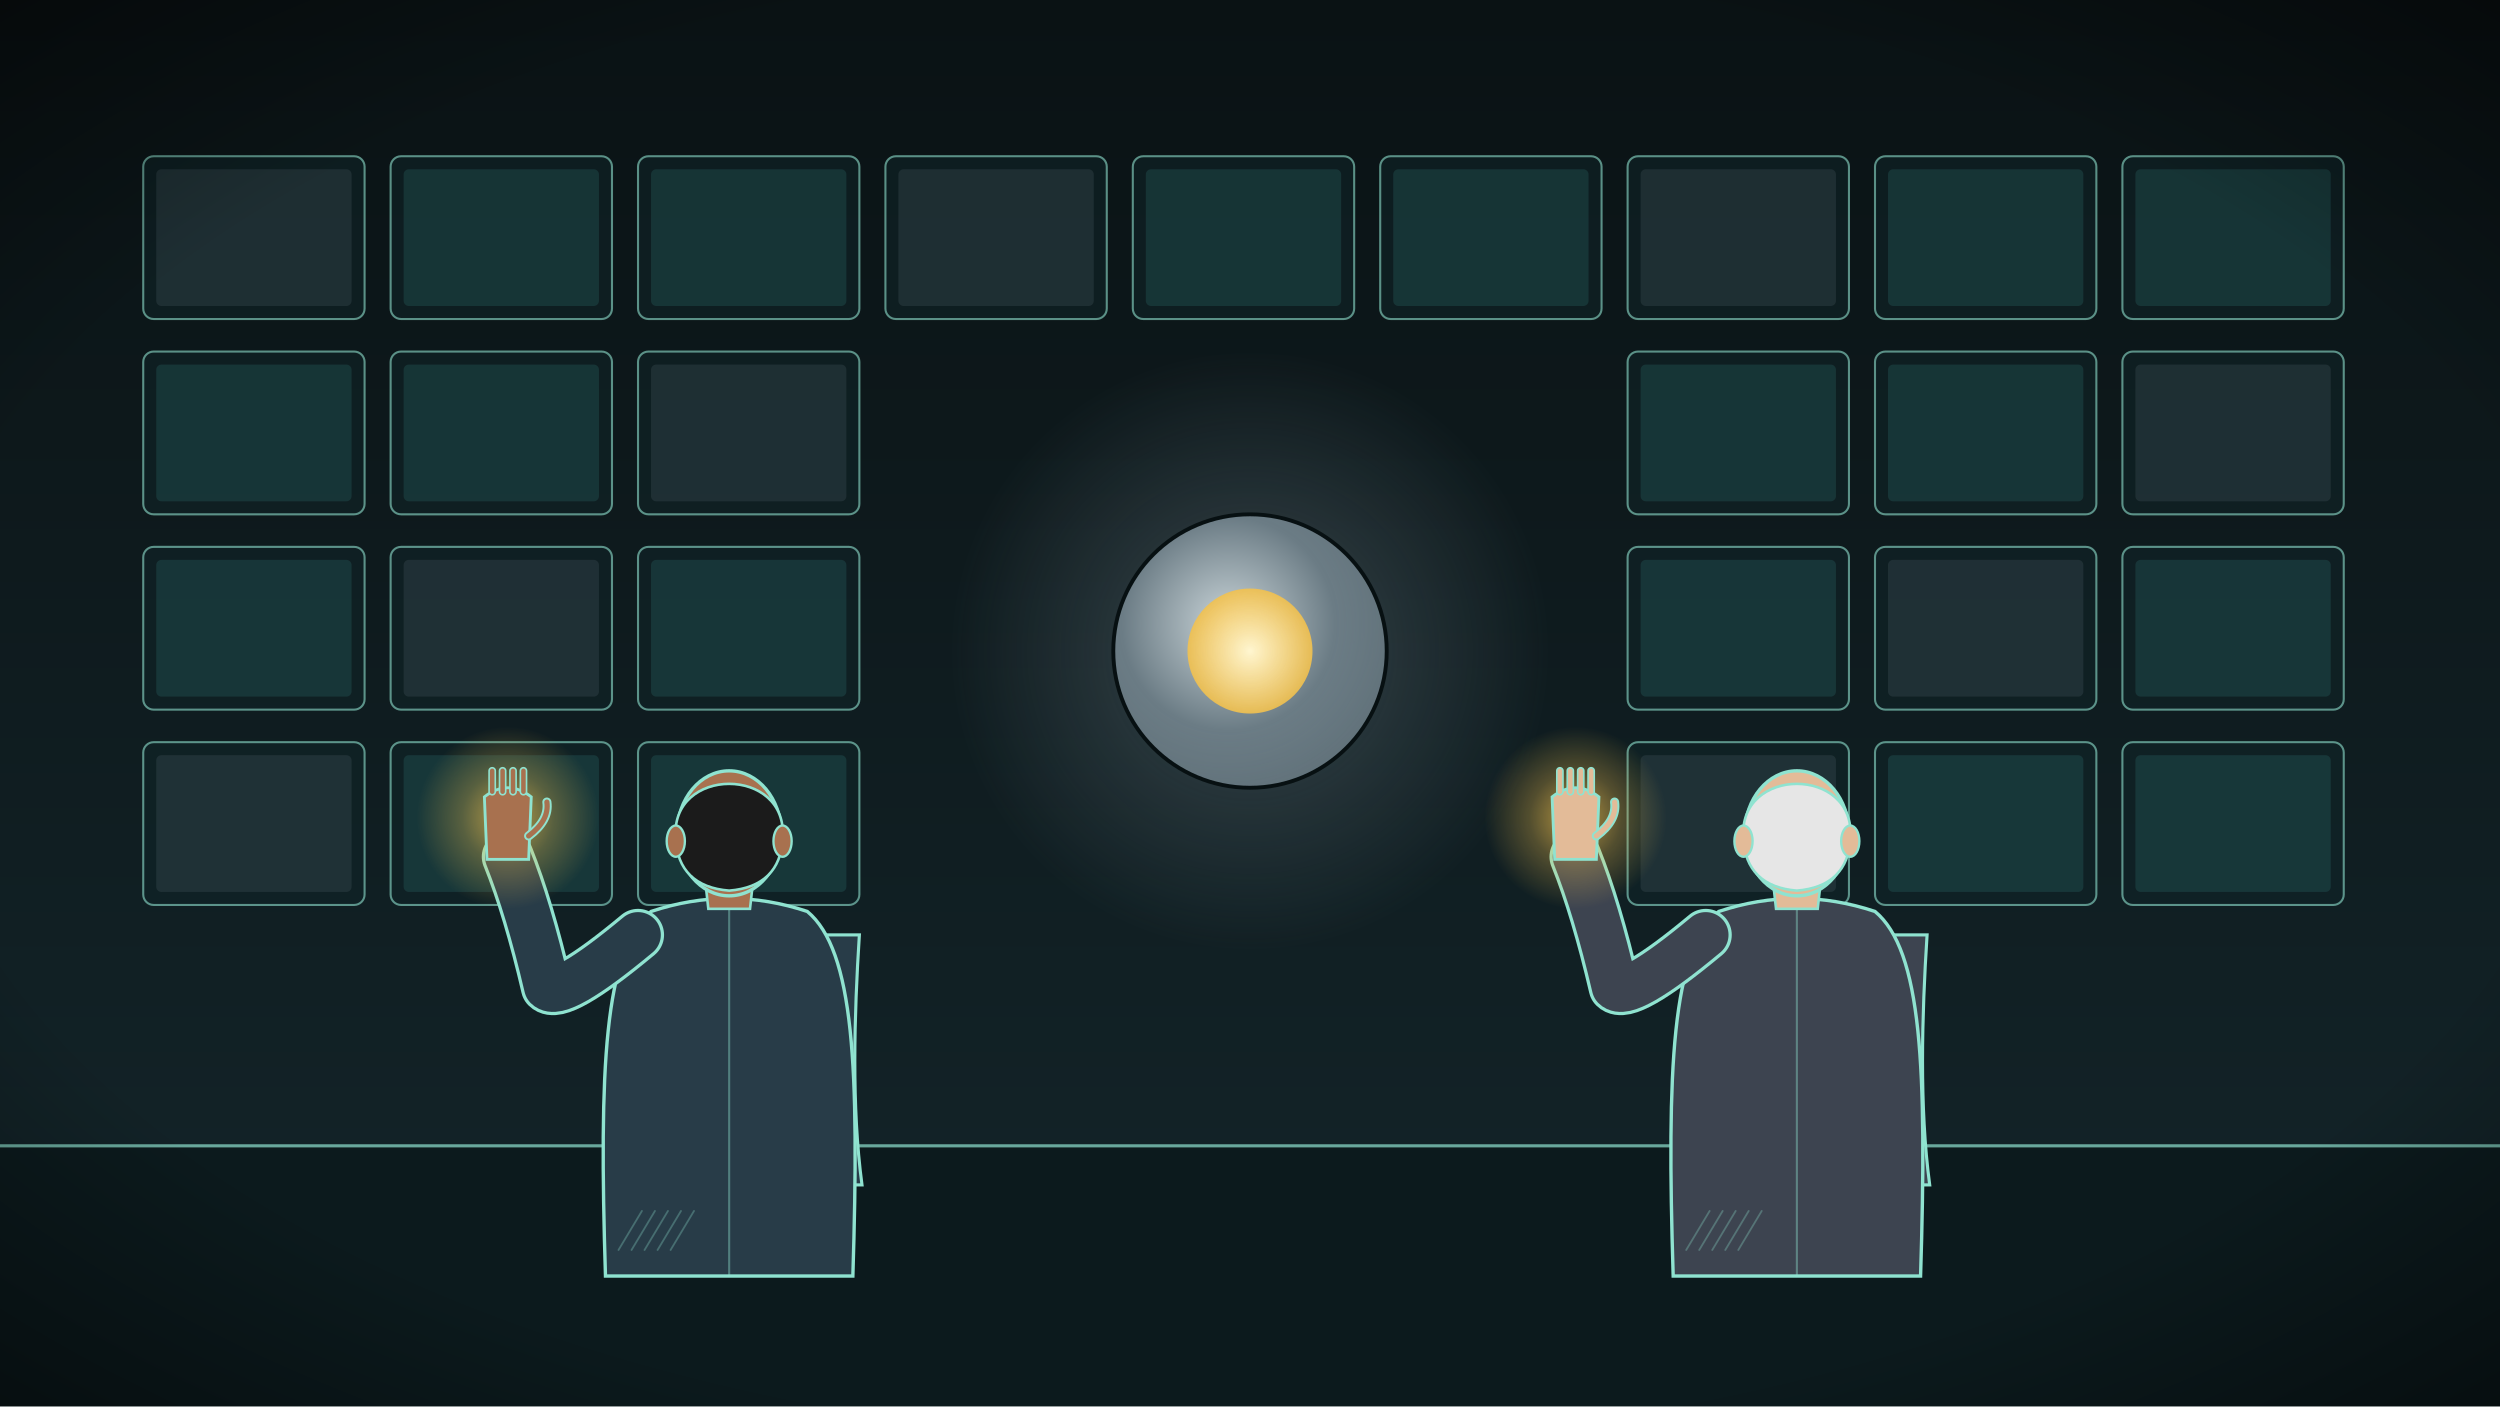
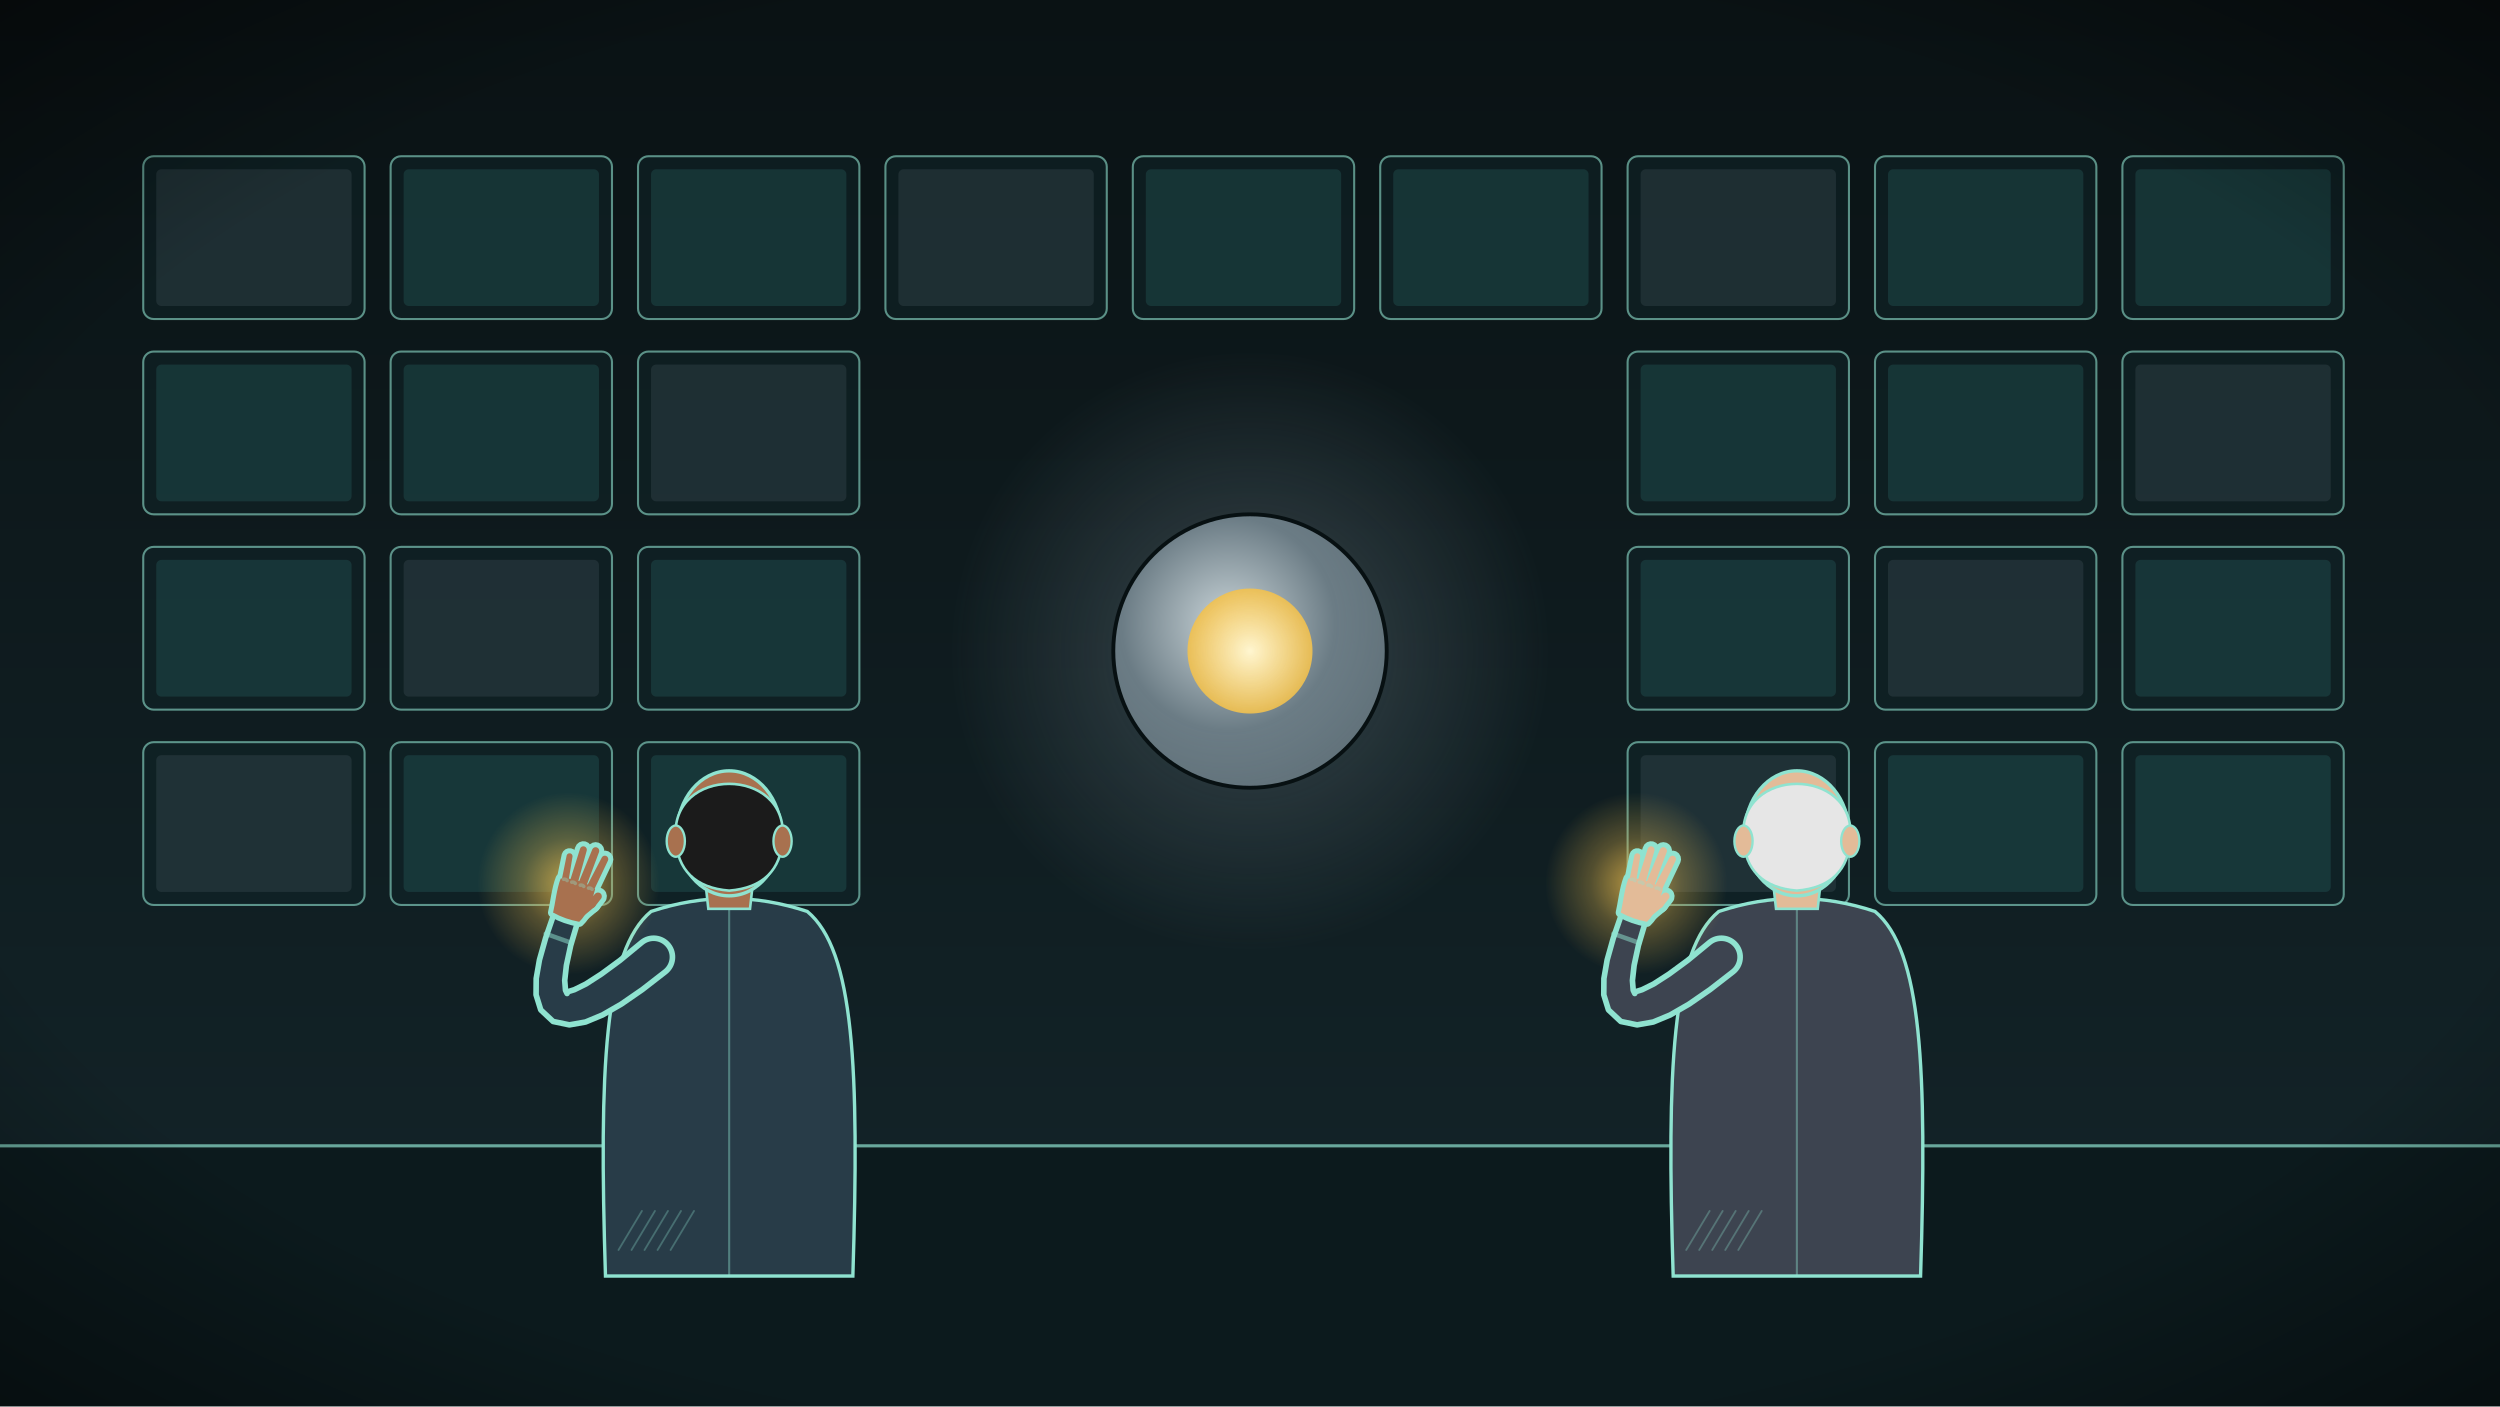
<svg xmlns="http://www.w3.org/2000/svg" viewBox="0 0 1920 1080" width="1920" height="1080">
  <defs>
    <linearGradient id="U209_lg1" x1="0" y1="0" x2="0" y2="1">
      <stop offset="0" stop-color="#0a1214" stop-opacity="1" />
      <stop offset="1" stop-color="#14262b" stop-opacity="1" />
    </linearGradient>
    <radialGradient id="U209_rg2" cx="0.5" cy="0.5" r="0.5">
      <stop offset="0" stop-color="#6b7c85" stop-opacity="0.55" />
      <stop offset="0.45" stop-color="#6b7c85" stop-opacity="0.248" />
      <stop offset="1" stop-color="#6b7c85" stop-opacity="0" />
    </radialGradient>
    <radialGradient id="U209_rg3" cx="0.42" cy="0.4" r="0.65">
      <stop offset="0" stop-color="#c9d4d8" stop-opacity="1" />
      <stop offset="0.6" stop-color="#6b7c85" stop-opacity="1" />
      <stop offset="1" stop-color="#6b7c85" stop-opacity="0.85" />
    </radialGradient>
    <radialGradient id="U209_rg4" cx="0.5" cy="0.5" r="0.5">
      <stop offset="0" stop-color="#fff6d0" stop-opacity="1" />
      <stop offset="1" stop-color="#f2c14e" stop-opacity="0.9" />
    </radialGradient>
    <radialGradient id="U209_rg5" cx="0.5" cy="0.5" r="0.5">
      <stop offset="0" stop-color="#f2c14e" stop-opacity="0.75" />
      <stop offset="0.5" stop-color="#f2c14e" stop-opacity="0.3" />
      <stop offset="1" stop-color="#f2c14e" stop-opacity="0" />
    </radialGradient>
    <radialGradient id="U209_rg6" cx="0.5" cy="0.5" r="0.5">
      <stop offset="0" stop-color="#f2c14e" stop-opacity="0.75" />
      <stop offset="0.5" stop-color="#f2c14e" stop-opacity="0.3" />
      <stop offset="1" stop-color="#f2c14e" stop-opacity="0" />
    </radialGradient>
    <radialGradient id="U209_rg7" cx="0.5" cy="0.5" r="0.75">
      <stop offset="0" stop-color="#000000" stop-opacity="0" />
      <stop offset="0.7" stop-color="#000000" stop-opacity="0" />
      <stop offset="1" stop-color="#000000" stop-opacity="0.55" />
    </radialGradient>
+     <clipPath id="clip-o1">
+       <rect x="0" y="0" width="1920" height="979" />
+     </clipPath>
+     <clipPath id="clip-o2">
+       <rect x="0" y="0" width="1920" height="979" />
+     </clipPath>
  </defs>
  <rect width="1920" height="1080" fill="url(#U209_lg1)" />
  <rect x="110" y="120" width="170" height="125" rx="8" fill="#0f2327" stroke="#8fe3d0" stroke-width="1.6" opacity=".6" />
  <rect x="120" y="130" width="150" height="105" rx="4" fill="#6b7c85" opacity=".18" />
  <rect x="300" y="120" width="170" height="125" rx="8" fill="#0f2327" stroke="#8fe3d0" stroke-width="1.6" opacity=".6" />
  <rect x="310" y="130" width="150" height="105" rx="4" fill="#3f9a96" opacity=".18" />
  <rect x="490" y="120" width="170" height="125" rx="8" fill="#0f2327" stroke="#8fe3d0" stroke-width="1.6" opacity=".6" />
  <rect x="500" y="130" width="150" height="105" rx="4" fill="#3f9a96" opacity=".18" />
  <rect x="680" y="120" width="170" height="125" rx="8" fill="#0f2327" stroke="#8fe3d0" stroke-width="1.6" opacity=".6" />
  <rect x="690" y="130" width="150" height="105" rx="4" fill="#6b7c85" opacity=".18" />
  <rect x="870" y="120" width="170" height="125" rx="8" fill="#0f2327" stroke="#8fe3d0" stroke-width="1.6" opacity=".6" />
  <rect x="880" y="130" width="150" height="105" rx="4" fill="#3f9a96" opacity=".18" />
  <rect x="1060" y="120" width="170" height="125" rx="8" fill="#0f2327" stroke="#8fe3d0" stroke-width="1.6" opacity=".6" />
  <rect x="1070" y="130" width="150" height="105" rx="4" fill="#3f9a96" opacity=".18" />
  <rect x="1250" y="120" width="170" height="125" rx="8" fill="#0f2327" stroke="#8fe3d0" stroke-width="1.6" opacity=".6" />
  <rect x="1260" y="130" width="150" height="105" rx="4" fill="#6b7c85" opacity=".18" />
  <rect x="1440" y="120" width="170" height="125" rx="8" fill="#0f2327" stroke="#8fe3d0" stroke-width="1.6" opacity=".6" />
  <rect x="1450" y="130" width="150" height="105" rx="4" fill="#3f9a96" opacity=".18" />
  <rect x="1630" y="120" width="170" height="125" rx="8" fill="#0f2327" stroke="#8fe3d0" stroke-width="1.6" opacity=".6" />
  <rect x="1640" y="130" width="150" height="105" rx="4" fill="#3f9a96" opacity=".18" />
  <rect x="110" y="270" width="170" height="125" rx="8" fill="#0f2327" stroke="#8fe3d0" stroke-width="1.6" opacity=".6" />
  <rect x="120" y="280" width="150" height="105" rx="4" fill="#3f9a96" opacity=".18" />
  <rect x="300" y="270" width="170" height="125" rx="8" fill="#0f2327" stroke="#8fe3d0" stroke-width="1.6" opacity=".6" />
  <rect x="310" y="280" width="150" height="105" rx="4" fill="#3f9a96" opacity=".18" />
  <rect x="490" y="270" width="170" height="125" rx="8" fill="#0f2327" stroke="#8fe3d0" stroke-width="1.6" opacity=".6" />
  <rect x="500" y="280" width="150" height="105" rx="4" fill="#6b7c85" opacity=".18" />
  <rect x="1250" y="270" width="170" height="125" rx="8" fill="#0f2327" stroke="#8fe3d0" stroke-width="1.6" opacity=".6" />
  <rect x="1260" y="280" width="150" height="105" rx="4" fill="#3f9a96" opacity=".18" />
  <rect x="1440" y="270" width="170" height="125" rx="8" fill="#0f2327" stroke="#8fe3d0" stroke-width="1.6" opacity=".6" />
  <rect x="1450" y="280" width="150" height="105" rx="4" fill="#3f9a96" opacity=".18" />
  <rect x="1630" y="270" width="170" height="125" rx="8" fill="#0f2327" stroke="#8fe3d0" stroke-width="1.6" opacity=".6" />
  <rect x="1640" y="280" width="150" height="105" rx="4" fill="#6b7c85" opacity=".18" />
  <rect x="110" y="420" width="170" height="125" rx="8" fill="#0f2327" stroke="#8fe3d0" stroke-width="1.6" opacity=".6" />
  <rect x="120" y="430" width="150" height="105" rx="4" fill="#3f9a96" opacity=".18" />
  <rect x="300" y="420" width="170" height="125" rx="8" fill="#0f2327" stroke="#8fe3d0" stroke-width="1.6" opacity=".6" />
  <rect x="310" y="430" width="150" height="105" rx="4" fill="#6b7c85" opacity=".18" />
  <rect x="490" y="420" width="170" height="125" rx="8" fill="#0f2327" stroke="#8fe3d0" stroke-width="1.6" opacity=".6" />
  <rect x="500" y="430" width="150" height="105" rx="4" fill="#3f9a96" opacity=".18" />
  <rect x="1250" y="420" width="170" height="125" rx="8" fill="#0f2327" stroke="#8fe3d0" stroke-width="1.6" opacity=".6" />
  <rect x="1260" y="430" width="150" height="105" rx="4" fill="#3f9a96" opacity=".18" />
  <rect x="1440" y="420" width="170" height="125" rx="8" fill="#0f2327" stroke="#8fe3d0" stroke-width="1.6" opacity=".6" />
  <rect x="1450" y="430" width="150" height="105" rx="4" fill="#6b7c85" opacity=".18" />
  <rect x="1630" y="420" width="170" height="125" rx="8" fill="#0f2327" stroke="#8fe3d0" stroke-width="1.6" opacity=".6" />
  <rect x="1640" y="430" width="150" height="105" rx="4" fill="#3f9a96" opacity=".18" />
  <rect x="110" y="570" width="170" height="125" rx="8" fill="#0f2327" stroke="#8fe3d0" stroke-width="1.6" opacity=".6" />
  <rect x="120" y="580" width="150" height="105" rx="4" fill="#6b7c85" opacity=".18" />
  <rect x="300" y="570" width="170" height="125" rx="8" fill="#0f2327" stroke="#8fe3d0" stroke-width="1.6" opacity=".6" />
  <rect x="310" y="580" width="150" height="105" rx="4" fill="#3f9a96" opacity=".18" />
  <rect x="490" y="570" width="170" height="125" rx="8" fill="#0f2327" stroke="#8fe3d0" stroke-width="1.6" opacity=".6" />
  <rect x="500" y="580" width="150" height="105" rx="4" fill="#3f9a96" opacity=".18" />
  <rect x="1250" y="570" width="170" height="125" rx="8" fill="#0f2327" stroke="#8fe3d0" stroke-width="1.6" opacity=".6" />
  <rect x="1260" y="580" width="150" height="105" rx="4" fill="#6b7c85" opacity=".18" />
  <rect x="1440" y="570" width="170" height="125" rx="8" fill="#0f2327" stroke="#8fe3d0" stroke-width="1.6" opacity=".6" />
  <rect x="1450" y="580" width="150" height="105" rx="4" fill="#3f9a96" opacity=".18" />
  <rect x="1630" y="570" width="170" height="125" rx="8" fill="#0f2327" stroke="#8fe3d0" stroke-width="1.6" opacity=".6" />
  <rect x="1640" y="580" width="150" height="105" rx="4" fill="#3f9a96" opacity=".18" />
  <g id="mv-glint-core">
    <circle cx="960" cy="500" r="230" fill="url(#U209_rg2)" />
  </g>
  <circle cx="960" cy="500" r="105" fill="url(#U209_rg3)" stroke="#071012" stroke-width="3" />
  <circle cx="960" cy="500" r="48" fill="url(#U209_rg4)" />
  <path d="M0 880 L1920 880 L1920 1080 L0 1080 Z" fill="#0c1a1d" />
  <path d="M0 880 L1920 880" fill="none" stroke="#8fe3d0" stroke-width="2.4" stroke-linecap="round" stroke-linejoin="round" opacity="0.7" />
  <g id="mv-breathe-o1">
-     <path d="M626 718 C634 790 640 860 638 910 L662 910 C654 850 656 780 660 718 Z" fill="#283c48" stroke="#8fe3d0" stroke-width="2.4" />
+     <g clip-path="url(#clip-o1)">
+       <g class="mv mv-limb-o1-r-1" data-pivot="618.0 735.0">
+         <path d="M603.7,736.9 L605.9,751.2 L607.8,764.9 L609.5,778.4 L610.8,791.4 L612.0,804.2 L612.8,816.6 L613.4,828.6 L613.7,840.4 L613.7,851.8 L613.4,862.8 L612.8,873.6 L612.0,884.1 A9.6,9.6 0 0 0 631.0,886.5 L632.9,875.8 L634.4,864.5 L635.6,852.9 L636.5,841.0 L637.1,828.7 L637.4,816.0 L637.4,803.0 L637.0,789.7 L636.3,776.0 L635.3,762.0 L634.0,747.6 L632.3,733.1 A14.4,14.4 0 0 0 603.7,736.9Z" fill="#283c48" stroke="#8fe3d0" stroke-width="4.32" stroke-linejoin="round" />
+         <path d="M613.5,866.7 L634.4,869.7" stroke="#8fe3d0" stroke-width="3.46" stroke-linecap="round" opacity=".5" />
+         <circle cx="620.3" cy="893.5" r="15.0" fill="#a8714f" stroke="#8fe3d0" stroke-width="4.32" />
+       </g>
+     </g>
    <path d="M465 980 C460 820 464 730 500 700 Q560 680 620 700 C656 730 660 820 655 980 Z" fill="#283c48" stroke="#8fe3d0" stroke-width="2.6" />
    <path d="M560 690 L560 980" fill="none" stroke="#8fe3d0" stroke-width="1.6" stroke-linecap="round" stroke-linejoin="round" opacity="0.4" />
    <path d="M475 960 l18 -30" fill="none" stroke="#8fe3d0" stroke-width="1.4" stroke-linecap="round" stroke-linejoin="round" opacity="0.3" />
    <path d="M485 960 l18 -30" fill="none" stroke="#8fe3d0" stroke-width="1.4" stroke-linecap="round" stroke-linejoin="round" opacity="0.3" />
    <path d="M495 960 l18 -30" fill="none" stroke="#8fe3d0" stroke-width="1.4" stroke-linecap="round" stroke-linejoin="round" opacity="0.3" />
    <path d="M505 960 l18 -30" fill="none" stroke="#8fe3d0" stroke-width="1.4" stroke-linecap="round" stroke-linejoin="round" opacity="0.3" />
    <path d="M515 960 l18 -30" fill="none" stroke="#8fe3d0" stroke-width="1.4" stroke-linecap="round" stroke-linejoin="round" opacity="0.3" />
    <path d="M542 680 L544 698 L576 698 L578 680 Z" fill="#a8714f" stroke="#8fe3d0" stroke-width="2" />
  </g>
  <g id="mv-nod-o1">
    <ellipse cx="560" cy="640" rx="40" ry="48" fill="#a8714f" stroke="#8fe3d0" stroke-width="2.6" />
    <path d="M519 644 C514 588 606 588 601 644 C600 668 586 682 560 684 C534 682 520 668 519 644 Z" fill="#1b1b1b" stroke="#8fe3d0" stroke-width="2" />
    <ellipse cx="519" cy="646" rx="7" ry="12" fill="#a8714f" stroke="#8fe3d0" stroke-width="1.8" />
    <ellipse cx="601" cy="646" rx="7" ry="12" fill="#a8714f" stroke="#8fe3d0" stroke-width="1.8" />
  </g>
-   <g id="mv-arm-o1">
-     <path d="M490 718 Q430 768 420 758 Q406 698 390 658" fill="none" stroke="#8fe3d0" stroke-width="40" stroke-linecap="round" stroke-linejoin="round" />
-     <path d="M490 718 Q430 768 420 758 Q406 698 390 658" fill="none" stroke="#283c48" stroke-width="35" stroke-linecap="round" stroke-linejoin="round" />
-     <circle cx="390" cy="628" r="70" fill="url(#U209_rg5)" />
-     <path d="M374 660 L372 612 Q390 598 408 612 L406 660 Z" fill="#a8714f" stroke="#8fe3d0" stroke-width="2.2" />
-     <path d="M406 642 Q422 630 420 616" fill="none" stroke="#8fe3d0" stroke-width="7" stroke-linecap="round" />
-     <path d="M406 642 Q422 630 420 616" fill="none" stroke="#a8714f" stroke-width="4" stroke-linecap="round" />
-     <path d="M378 608 l0 -16" fill="none" stroke="#8fe3d0" stroke-width="6" stroke-linecap="round" stroke-linejoin="round" opacity="1" />
-     <path d="M378 608 l0 -16" fill="none" stroke="#a8714f" stroke-width="3.5" stroke-linecap="round" stroke-linejoin="round" opacity="1" />
-     <path d="M386 608 l0 -16" fill="none" stroke="#8fe3d0" stroke-width="6" stroke-linecap="round" stroke-linejoin="round" opacity="1" />
-     <path d="M386 608 l0 -16" fill="none" stroke="#a8714f" stroke-width="3.5" stroke-linecap="round" stroke-linejoin="round" opacity="1" />
-     <path d="M394 608 l0 -16" fill="none" stroke="#8fe3d0" stroke-width="6" stroke-linecap="round" stroke-linejoin="round" opacity="1" />
-     <path d="M394 608 l0 -16" fill="none" stroke="#a8714f" stroke-width="3.5" stroke-linecap="round" stroke-linejoin="round" opacity="1" />
-     <path d="M402 608 l0 -16" fill="none" stroke="#8fe3d0" stroke-width="6" stroke-linecap="round" stroke-linejoin="round" opacity="1" />
-     <path d="M402 608 l0 -16" fill="none" stroke="#a8714f" stroke-width="3.5" stroke-linecap="round" stroke-linejoin="round" opacity="1" />
+   <g>
+     <circle cx="436.6" cy="678.5" r="70" fill="url(#U209_rg5)" />
+     <g class="mv mv-limb-o1-l-1" data-pivot="502.0 735.0" data-amp="1.5">
+       <path d="M493.0,723.7 L476.1,737.6 L461.8,748.1 L450.0,755.7 L441.1,760.1 L435.9,761.7 L435.1,762.1 L435.5,763.0 L434.3,760.5 L433.7,753.0 L435.0,741.4 L438.3,726.1 L443.9,707.3 A9.6,9.6 0 0 0 425.6,701.4 L419.0,720.5 L414.3,737.2 L411.8,751.5 L411.7,764.0 L415.3,775.6 L424.8,784.5 L437.3,787.1 L449.7,784.9 L462.7,779.5 L477.1,771.2 L493.2,760.1 L511.0,746.3 A14.4,14.4 0 0 0 493.0,723.7Z" fill="#283c48" stroke="#8fe3d0" stroke-width="4.32" stroke-linejoin="round" />
+       <path d="M439.0,724.2 L419.1,717.1" stroke="#8fe3d0" stroke-width="3.46" stroke-linecap="round" opacity=".5" />
+       <g transform="translate(434.8 704.4) rotate(19.44) scale(28.800)">
+         <g fill="#8fe3d0" stroke="#8fe3d0" stroke-width="0.27" stroke-linejoin="round">
+           <path d="M-0.370,0 C-0.111,0.04 0.111,0.04 0.370,0 C0.500,-0.25 0.510,-0.62 0.480,-0.960 C0.288,-1.050 -0.288,-1.050 -0.480,-0.920 C-0.490,-0.62 -0.390,-0.22 -0.370,0 Z" />
+           <path d="M0.462,-0.957 L0.549,-1.792 A0.092,0.092 0 0 0 0.366,-1.815 L0.248,-0.983 A0.107,0.107 0 0 0 0.462,-0.957 Z" />
+           <path d="M0.232,-0.996 L0.249,-1.936 A0.097,0.097 0 0 0 0.056,-1.943 L0.008,-1.004 A0.113,0.113 0 0 0 0.232,-0.996 Z" />
+           <path d="M-0.013,-0.986 L-0.073,-1.854 A0.092,0.092 0 0 0 -0.258,-1.844 L-0.227,-0.974 A0.107,0.107 0 0 0 -0.013,-0.986 Z" />
+           <path d="M-0.259,-0.914 L-0.378,-1.584 A0.08,0.08 0 0 0 -0.535,-1.559 L-0.441,-0.885 A0.092,0.092 0 0 0 -0.259,-0.914 Z" />
+           <path d="M0.452,-0.225 L0.616,-0.5 A0.117,0.117 0 0 0 0.421,-0.631 L0.228,-0.376 A0.135,0.135 0 0 0 0.452,-0.225 Z" />
+           <path d="M0.628,-0.521 L0.711,-0.768 A0.102,0.102 0 0 0 0.521,-0.845 L0.41,-0.609 A0.117,0.117 0 0 0 0.628,-0.521 Z" />
+         </g>
+         <g fill="#a8714f" stroke="none">
+           <path d="M-0.370,0 C-0.111,0.04 0.111,0.04 0.370,0 C0.500,-0.25 0.510,-0.62 0.480,-0.960 C0.288,-1.050 -0.288,-1.050 -0.480,-0.920 C-0.490,-0.62 -0.390,-0.22 -0.370,0 Z" />
+           <path d="M0.462,-0.957 L0.549,-1.792 A0.092,0.092 0 0 0 0.366,-1.815 L0.248,-0.983 A0.107,0.107 0 0 0 0.462,-0.957 Z" />
+           <path d="M0.232,-0.996 L0.249,-1.936 A0.097,0.097 0 0 0 0.056,-1.943 L0.008,-1.004 A0.113,0.113 0 0 0 0.232,-0.996 Z" />
+           <path d="M-0.013,-0.986 L-0.073,-1.854 A0.092,0.092 0 0 0 -0.258,-1.844 L-0.227,-0.974 A0.107,0.107 0 0 0 -0.013,-0.986 Z" />
+           <path d="M-0.259,-0.914 L-0.378,-1.584 A0.08,0.08 0 0 0 -0.535,-1.559 L-0.441,-0.885 A0.092,0.092 0 0 0 -0.259,-0.914 Z" />
+           <path d="M0.452,-0.225 L0.616,-0.5 A0.117,0.117 0 0 0 0.421,-0.631 L0.228,-0.376 A0.135,0.135 0 0 0 0.452,-0.225 Z" />
+           <path d="M0.628,-0.521 L0.711,-0.768 A0.102,0.102 0 0 0 0.521,-0.845 L0.41,-0.609 A0.117,0.117 0 0 0 0.628,-0.521 Z" />
+         </g>
+         <g fill="none" stroke="#8fe3d0" stroke-width="0.095" stroke-linecap="round" opacity=".35">
+           <path d="M0.305,-0.93 q0.050,-0.03 0.100,0" />
+           <path d="M0.070,-0.93 q0.050,-0.03 0.100,0" />
+           <path d="M-0.170,-0.93 q0.050,-0.03 0.100,0" />
+           <path d="M-0.400,-0.93 q0.050,-0.03 0.100,0" />
+         </g>
+       </g>
+     </g>
  </g>
  <g id="mv-breathe-o2">
-     <path d="M1446 718 C1454 790 1460 860 1458 910 L1482 910 C1474 850 1476 780 1480 718 Z" fill="#3d4450" stroke="#8fe3d0" stroke-width="2.4" />
+     <g clip-path="url(#clip-o2)">
+       <g class="mv mv-limb-o2-r-1" data-pivot="1438.0 735.0">
+         <path d="M1423.7,736.9 L1425.9,751.2 L1427.8,764.9 L1429.5,778.4 L1430.8,791.4 L1432.0,804.2 L1432.8,816.6 L1433.4,828.6 L1433.7,840.4 L1433.7,851.8 L1433.4,862.8 L1432.8,873.6 L1432.0,884.1 A9.6,9.6 0 0 0 1451.0,886.5 L1452.9,875.8 L1454.4,864.5 L1455.6,852.9 L1456.5,841.0 L1457.1,828.7 L1457.4,816.0 L1457.4,803.0 L1457.0,789.7 L1456.3,776.0 L1455.3,762.0 L1454.0,747.6 L1452.3,733.1 A14.4,14.4 0 0 0 1423.7,736.9Z" fill="#3d4450" stroke="#8fe3d0" stroke-width="4.32" stroke-linejoin="round" />
+         <path d="M1433.5,866.7 L1454.4,869.7" stroke="#8fe3d0" stroke-width="3.46" stroke-linecap="round" opacity=".5" />
+         <circle cx="1440.3" cy="893.5" r="15.0" fill="#e3bb98" stroke="#8fe3d0" stroke-width="4.32" />
+       </g>
+     </g>
    <path d="M1285 980 C1280 820 1284 730 1320 700 Q1380 680 1440 700 C1476 730 1480 820 1475 980 Z" fill="#3d4450" stroke="#8fe3d0" stroke-width="2.6" />
    <path d="M1380 690 L1380 980" fill="none" stroke="#8fe3d0" stroke-width="1.6" stroke-linecap="round" stroke-linejoin="round" opacity="0.4" />
    <path d="M1295 960 l18 -30" fill="none" stroke="#8fe3d0" stroke-width="1.4" stroke-linecap="round" stroke-linejoin="round" opacity="0.3" />
    <path d="M1305 960 l18 -30" fill="none" stroke="#8fe3d0" stroke-width="1.4" stroke-linecap="round" stroke-linejoin="round" opacity="0.3" />
    <path d="M1315 960 l18 -30" fill="none" stroke="#8fe3d0" stroke-width="1.4" stroke-linecap="round" stroke-linejoin="round" opacity="0.3" />
    <path d="M1325 960 l18 -30" fill="none" stroke="#8fe3d0" stroke-width="1.4" stroke-linecap="round" stroke-linejoin="round" opacity="0.3" />
    <path d="M1335 960 l18 -30" fill="none" stroke="#8fe3d0" stroke-width="1.4" stroke-linecap="round" stroke-linejoin="round" opacity="0.3" />
    <path d="M1362 680 L1364 698 L1396 698 L1398 680 Z" fill="#e3bb98" stroke="#8fe3d0" stroke-width="2" />
  </g>
  <g id="mv-nod-o2">
    <ellipse cx="1380" cy="640" rx="40" ry="48" fill="#e3bb98" stroke="#8fe3d0" stroke-width="2.6" />
    <path d="M1339 644 C1334 588 1426 588 1421 644 C1420 668 1406 682 1380 684 C1354 682 1340 668 1339 644 Z" fill="#e6e6e6" stroke="#8fe3d0" stroke-width="2" />
    <ellipse cx="1339" cy="646" rx="7" ry="12" fill="#e3bb98" stroke="#8fe3d0" stroke-width="1.8" />
    <ellipse cx="1421" cy="646" rx="7" ry="12" fill="#e3bb98" stroke="#8fe3d0" stroke-width="1.8" />
  </g>
-   <g id="mv-arm-o2">
-     <path d="M1310 718 Q1250 768 1240 758 Q1226 698 1210 658" fill="none" stroke="#8fe3d0" stroke-width="40" stroke-linecap="round" stroke-linejoin="round" />
-     <path d="M1310 718 Q1250 768 1240 758 Q1226 698 1210 658" fill="none" stroke="#3d4450" stroke-width="35" stroke-linecap="round" stroke-linejoin="round" />
-     <circle cx="1210" cy="628" r="70" fill="url(#U209_rg6)" />
-     <path d="M1194 660 L1192 612 Q1210 598 1228 612 L1226 660 Z" fill="#e3bb98" stroke="#8fe3d0" stroke-width="2.2" />
-     <path d="M1226 642 Q1242 630 1240 616" fill="none" stroke="#8fe3d0" stroke-width="7" stroke-linecap="round" />
-     <path d="M1226 642 Q1242 630 1240 616" fill="none" stroke="#e3bb98" stroke-width="4" stroke-linecap="round" />
-     <path d="M1198 608 l0 -16" fill="none" stroke="#8fe3d0" stroke-width="6" stroke-linecap="round" stroke-linejoin="round" opacity="1" />
-     <path d="M1198 608 l0 -16" fill="none" stroke="#e3bb98" stroke-width="3.5" stroke-linecap="round" stroke-linejoin="round" opacity="1" />
-     <path d="M1206 608 l0 -16" fill="none" stroke="#8fe3d0" stroke-width="6" stroke-linecap="round" stroke-linejoin="round" opacity="1" />
-     <path d="M1206 608 l0 -16" fill="none" stroke="#e3bb98" stroke-width="3.5" stroke-linecap="round" stroke-linejoin="round" opacity="1" />
-     <path d="M1214 608 l0 -16" fill="none" stroke="#8fe3d0" stroke-width="6" stroke-linecap="round" stroke-linejoin="round" opacity="1" />
-     <path d="M1214 608 l0 -16" fill="none" stroke="#e3bb98" stroke-width="3.5" stroke-linecap="round" stroke-linejoin="round" opacity="1" />
-     <path d="M1222 608 l0 -16" fill="none" stroke="#8fe3d0" stroke-width="6" stroke-linecap="round" stroke-linejoin="round" opacity="1" />
-     <path d="M1222 608 l0 -16" fill="none" stroke="#e3bb98" stroke-width="3.5" stroke-linecap="round" stroke-linejoin="round" opacity="1" />
+   <g>
+     <circle cx="1256.6" cy="678.5" r="70" fill="url(#U209_rg6)" />
+     <g class="mv mv-limb-o2-l-1" data-pivot="1322.0 735.0" data-amp="1.5">
+       <path d="M1313.0,723.7 L1296.1,737.6 L1281.8,748.1 L1270.0,755.7 L1261.1,760.1 L1255.9,761.7 L1255.1,762.1 L1255.5,763.0 L1254.3,760.5 L1253.7,753.0 L1255.0,741.4 L1258.3,726.1 L1263.9,707.3 A9.6,9.6 0 0 0 1245.6,701.4 L1239.0,720.5 L1234.3,737.2 L1231.8,751.5 L1231.7,764.0 L1235.3,775.6 L1244.8,784.5 L1257.3,787.1 L1269.7,784.9 L1282.7,779.5 L1297.1,771.2 L1313.2,760.1 L1331.0,746.3 A14.4,14.4 0 0 0 1313.0,723.7Z" fill="#3d4450" stroke="#8fe3d0" stroke-width="4.32" stroke-linejoin="round" />
+       <path d="M1259.0,724.2 L1239.1,717.1" stroke="#8fe3d0" stroke-width="3.46" stroke-linecap="round" opacity=".5" />
+       <g transform="translate(1254.8 704.4) rotate(19.44) scale(28.800)">
+         <g fill="#8fe3d0" stroke="#8fe3d0" stroke-width="0.27" stroke-linejoin="round">
+           <path d="M-0.370,0 C-0.111,0.04 0.111,0.04 0.370,0 C0.500,-0.25 0.510,-0.62 0.480,-0.960 C0.288,-1.050 -0.288,-1.050 -0.480,-0.920 C-0.490,-0.62 -0.390,-0.22 -0.370,0 Z" />
+           <path d="M0.462,-0.957 L0.549,-1.792 A0.092,0.092 0 0 0 0.366,-1.815 L0.248,-0.983 A0.107,0.107 0 0 0 0.462,-0.957 Z" />
+           <path d="M0.232,-0.996 L0.249,-1.936 A0.097,0.097 0 0 0 0.056,-1.943 L0.008,-1.004 A0.113,0.113 0 0 0 0.232,-0.996 Z" />
+           <path d="M-0.013,-0.986 L-0.073,-1.854 A0.092,0.092 0 0 0 -0.258,-1.844 L-0.227,-0.974 A0.107,0.107 0 0 0 -0.013,-0.986 Z" />
+           <path d="M-0.259,-0.914 L-0.378,-1.584 A0.08,0.08 0 0 0 -0.535,-1.559 L-0.441,-0.885 A0.092,0.092 0 0 0 -0.259,-0.914 Z" />
+           <path d="M0.452,-0.225 L0.616,-0.5 A0.117,0.117 0 0 0 0.421,-0.631 L0.228,-0.376 A0.135,0.135 0 0 0 0.452,-0.225 Z" />
+           <path d="M0.628,-0.521 L0.711,-0.768 A0.102,0.102 0 0 0 0.521,-0.845 L0.41,-0.609 A0.117,0.117 0 0 0 0.628,-0.521 Z" />
+         </g>
+         <g fill="#e3bb98" stroke="none">
+           <path d="M-0.370,0 C-0.111,0.04 0.111,0.04 0.370,0 C0.500,-0.25 0.510,-0.62 0.480,-0.960 C0.288,-1.050 -0.288,-1.050 -0.480,-0.920 C-0.490,-0.62 -0.390,-0.22 -0.370,0 Z" />
+           <path d="M0.462,-0.957 L0.549,-1.792 A0.092,0.092 0 0 0 0.366,-1.815 L0.248,-0.983 A0.107,0.107 0 0 0 0.462,-0.957 Z" />
+           <path d="M0.232,-0.996 L0.249,-1.936 A0.097,0.097 0 0 0 0.056,-1.943 L0.008,-1.004 A0.113,0.113 0 0 0 0.232,-0.996 Z" />
+           <path d="M-0.013,-0.986 L-0.073,-1.854 A0.092,0.092 0 0 0 -0.258,-1.844 L-0.227,-0.974 A0.107,0.107 0 0 0 -0.013,-0.986 Z" />
+           <path d="M-0.259,-0.914 L-0.378,-1.584 A0.08,0.08 0 0 0 -0.535,-1.559 L-0.441,-0.885 A0.092,0.092 0 0 0 -0.259,-0.914 Z" />
+           <path d="M0.452,-0.225 L0.616,-0.5 A0.117,0.117 0 0 0 0.421,-0.631 L0.228,-0.376 A0.135,0.135 0 0 0 0.452,-0.225 Z" />
+           <path d="M0.628,-0.521 L0.711,-0.768 A0.102,0.102 0 0 0 0.521,-0.845 L0.41,-0.609 A0.117,0.117 0 0 0 0.628,-0.521 Z" />
+         </g>
+         <g fill="none" stroke="#8fe3d0" stroke-width="0.095" stroke-linecap="round" opacity=".35">
+           <path d="M0.305,-0.93 q0.050,-0.03 0.100,0" />
+           <path d="M0.070,-0.93 q0.050,-0.03 0.100,0" />
+           <path d="M-0.170,-0.93 q0.050,-0.03 0.100,0" />
+           <path d="M-0.400,-0.93 q0.050,-0.03 0.100,0" />
+         </g>
+       </g>
+     </g>
  </g>
  <rect width="1920" height="1080" fill="url(#U209_rg7)" />
</svg>
